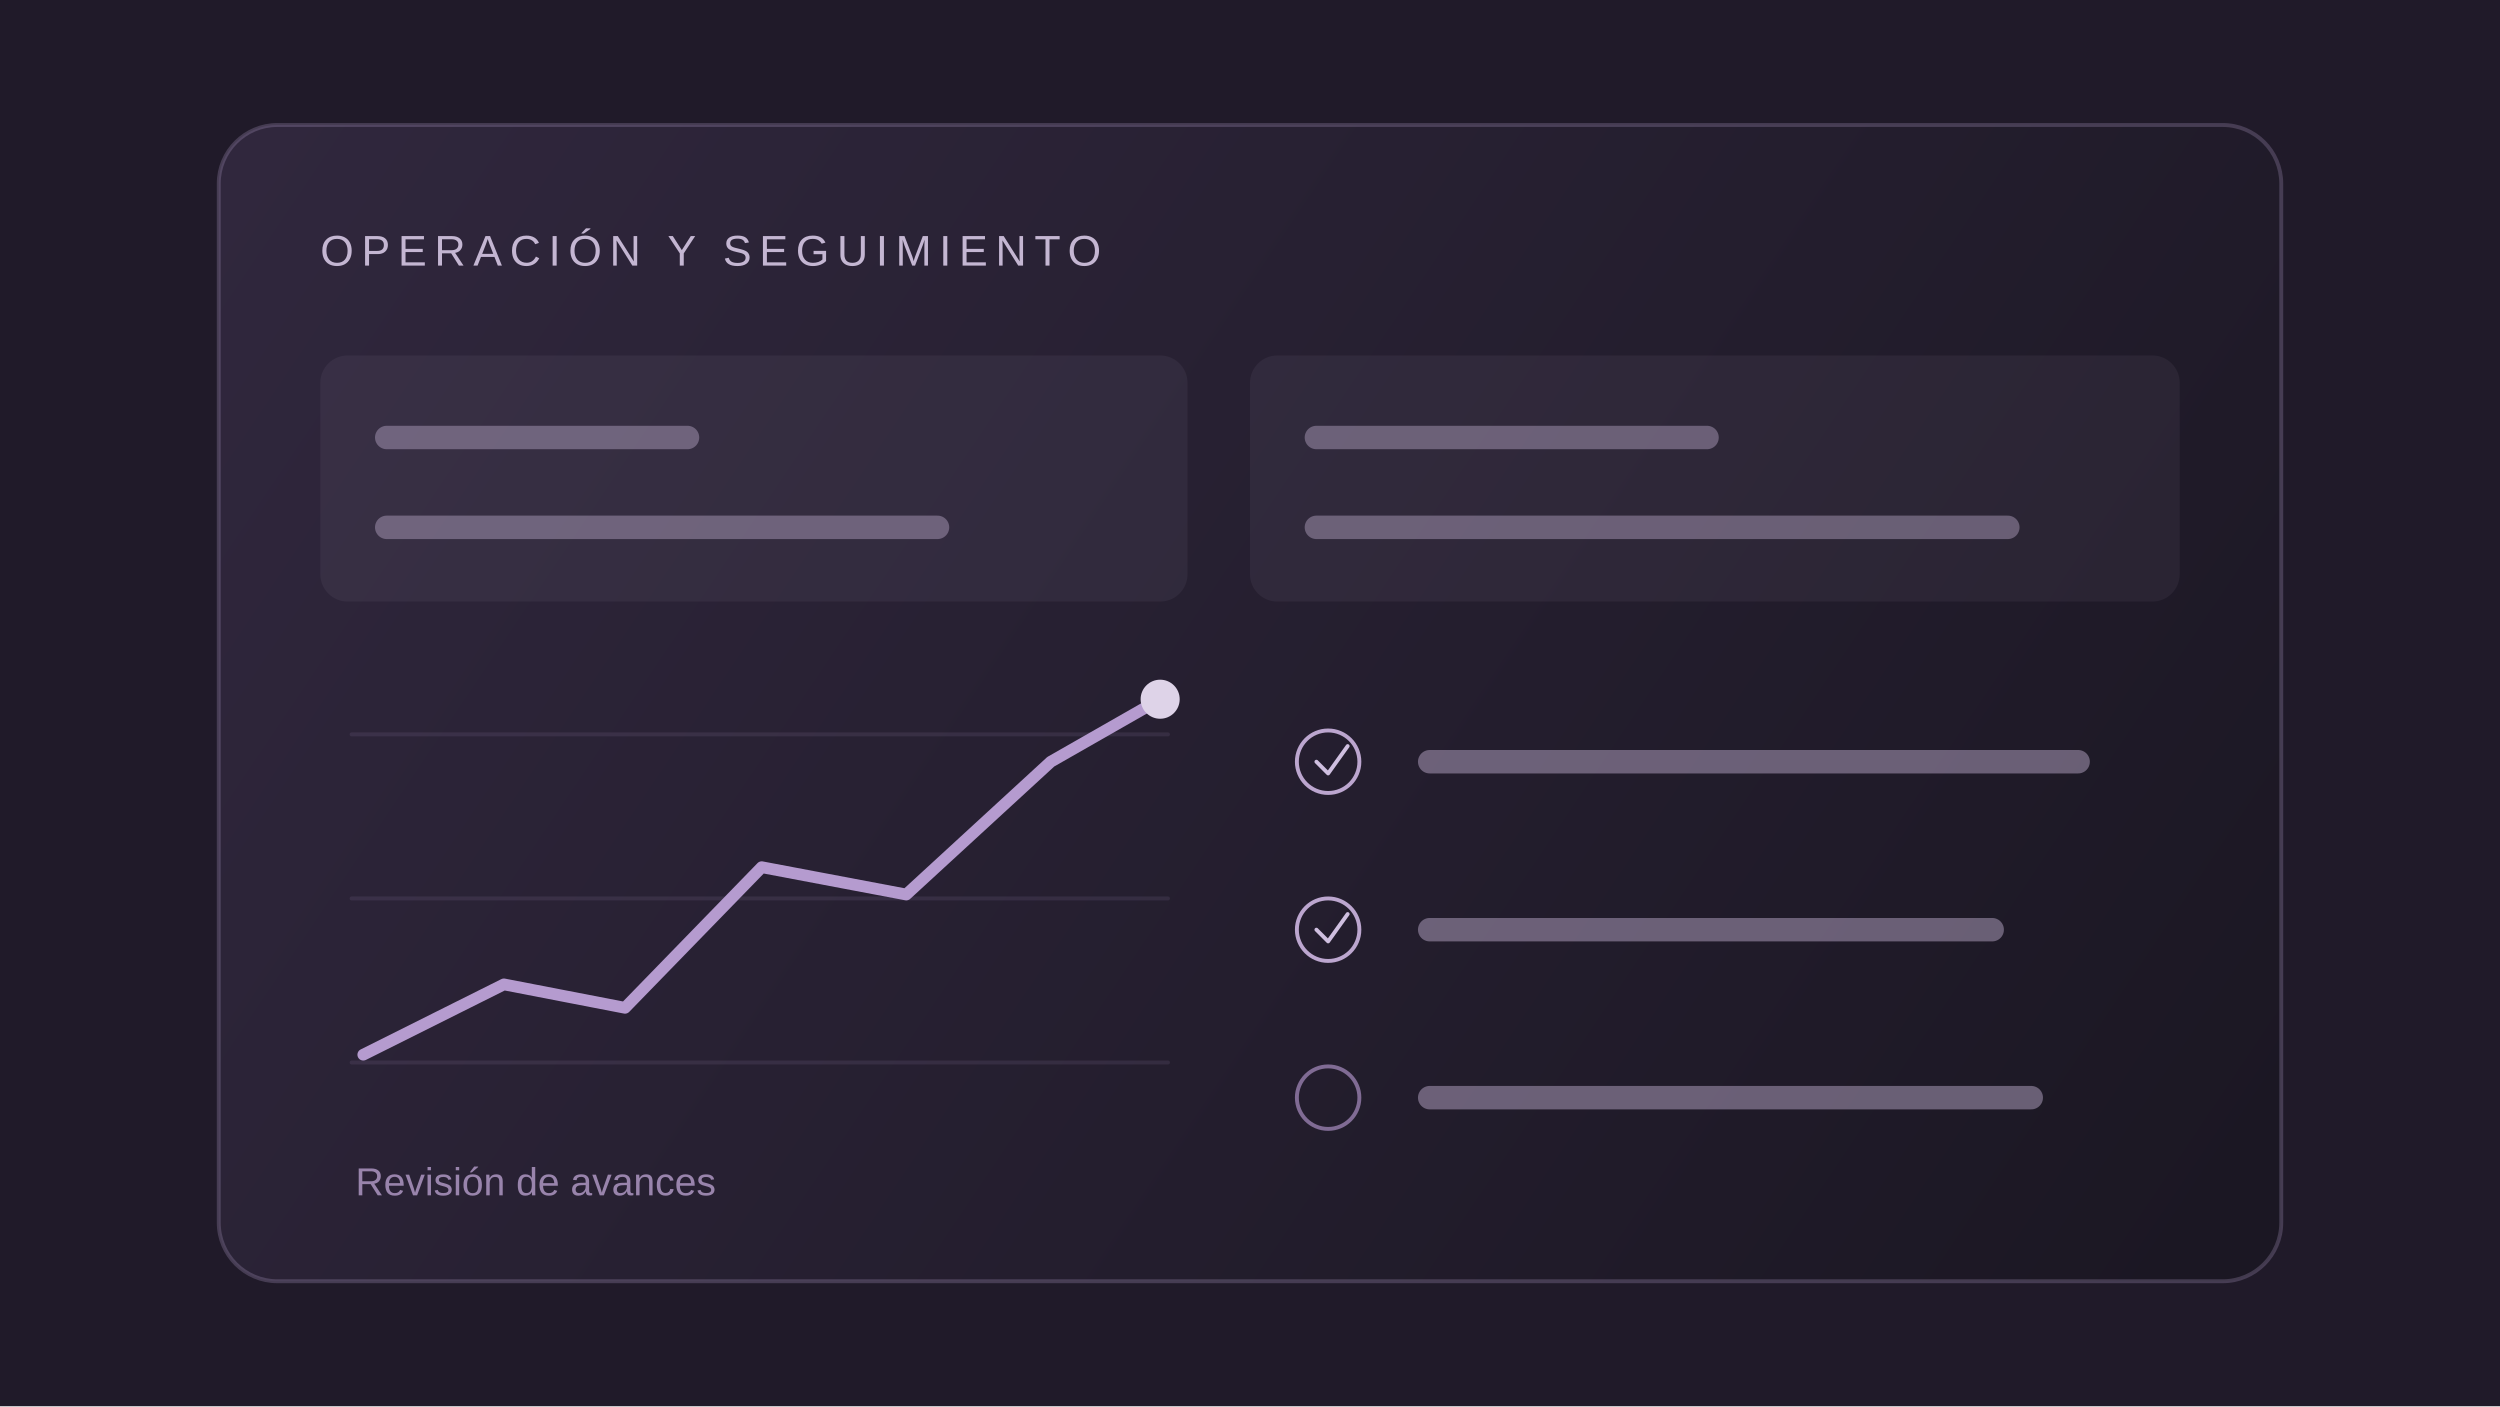
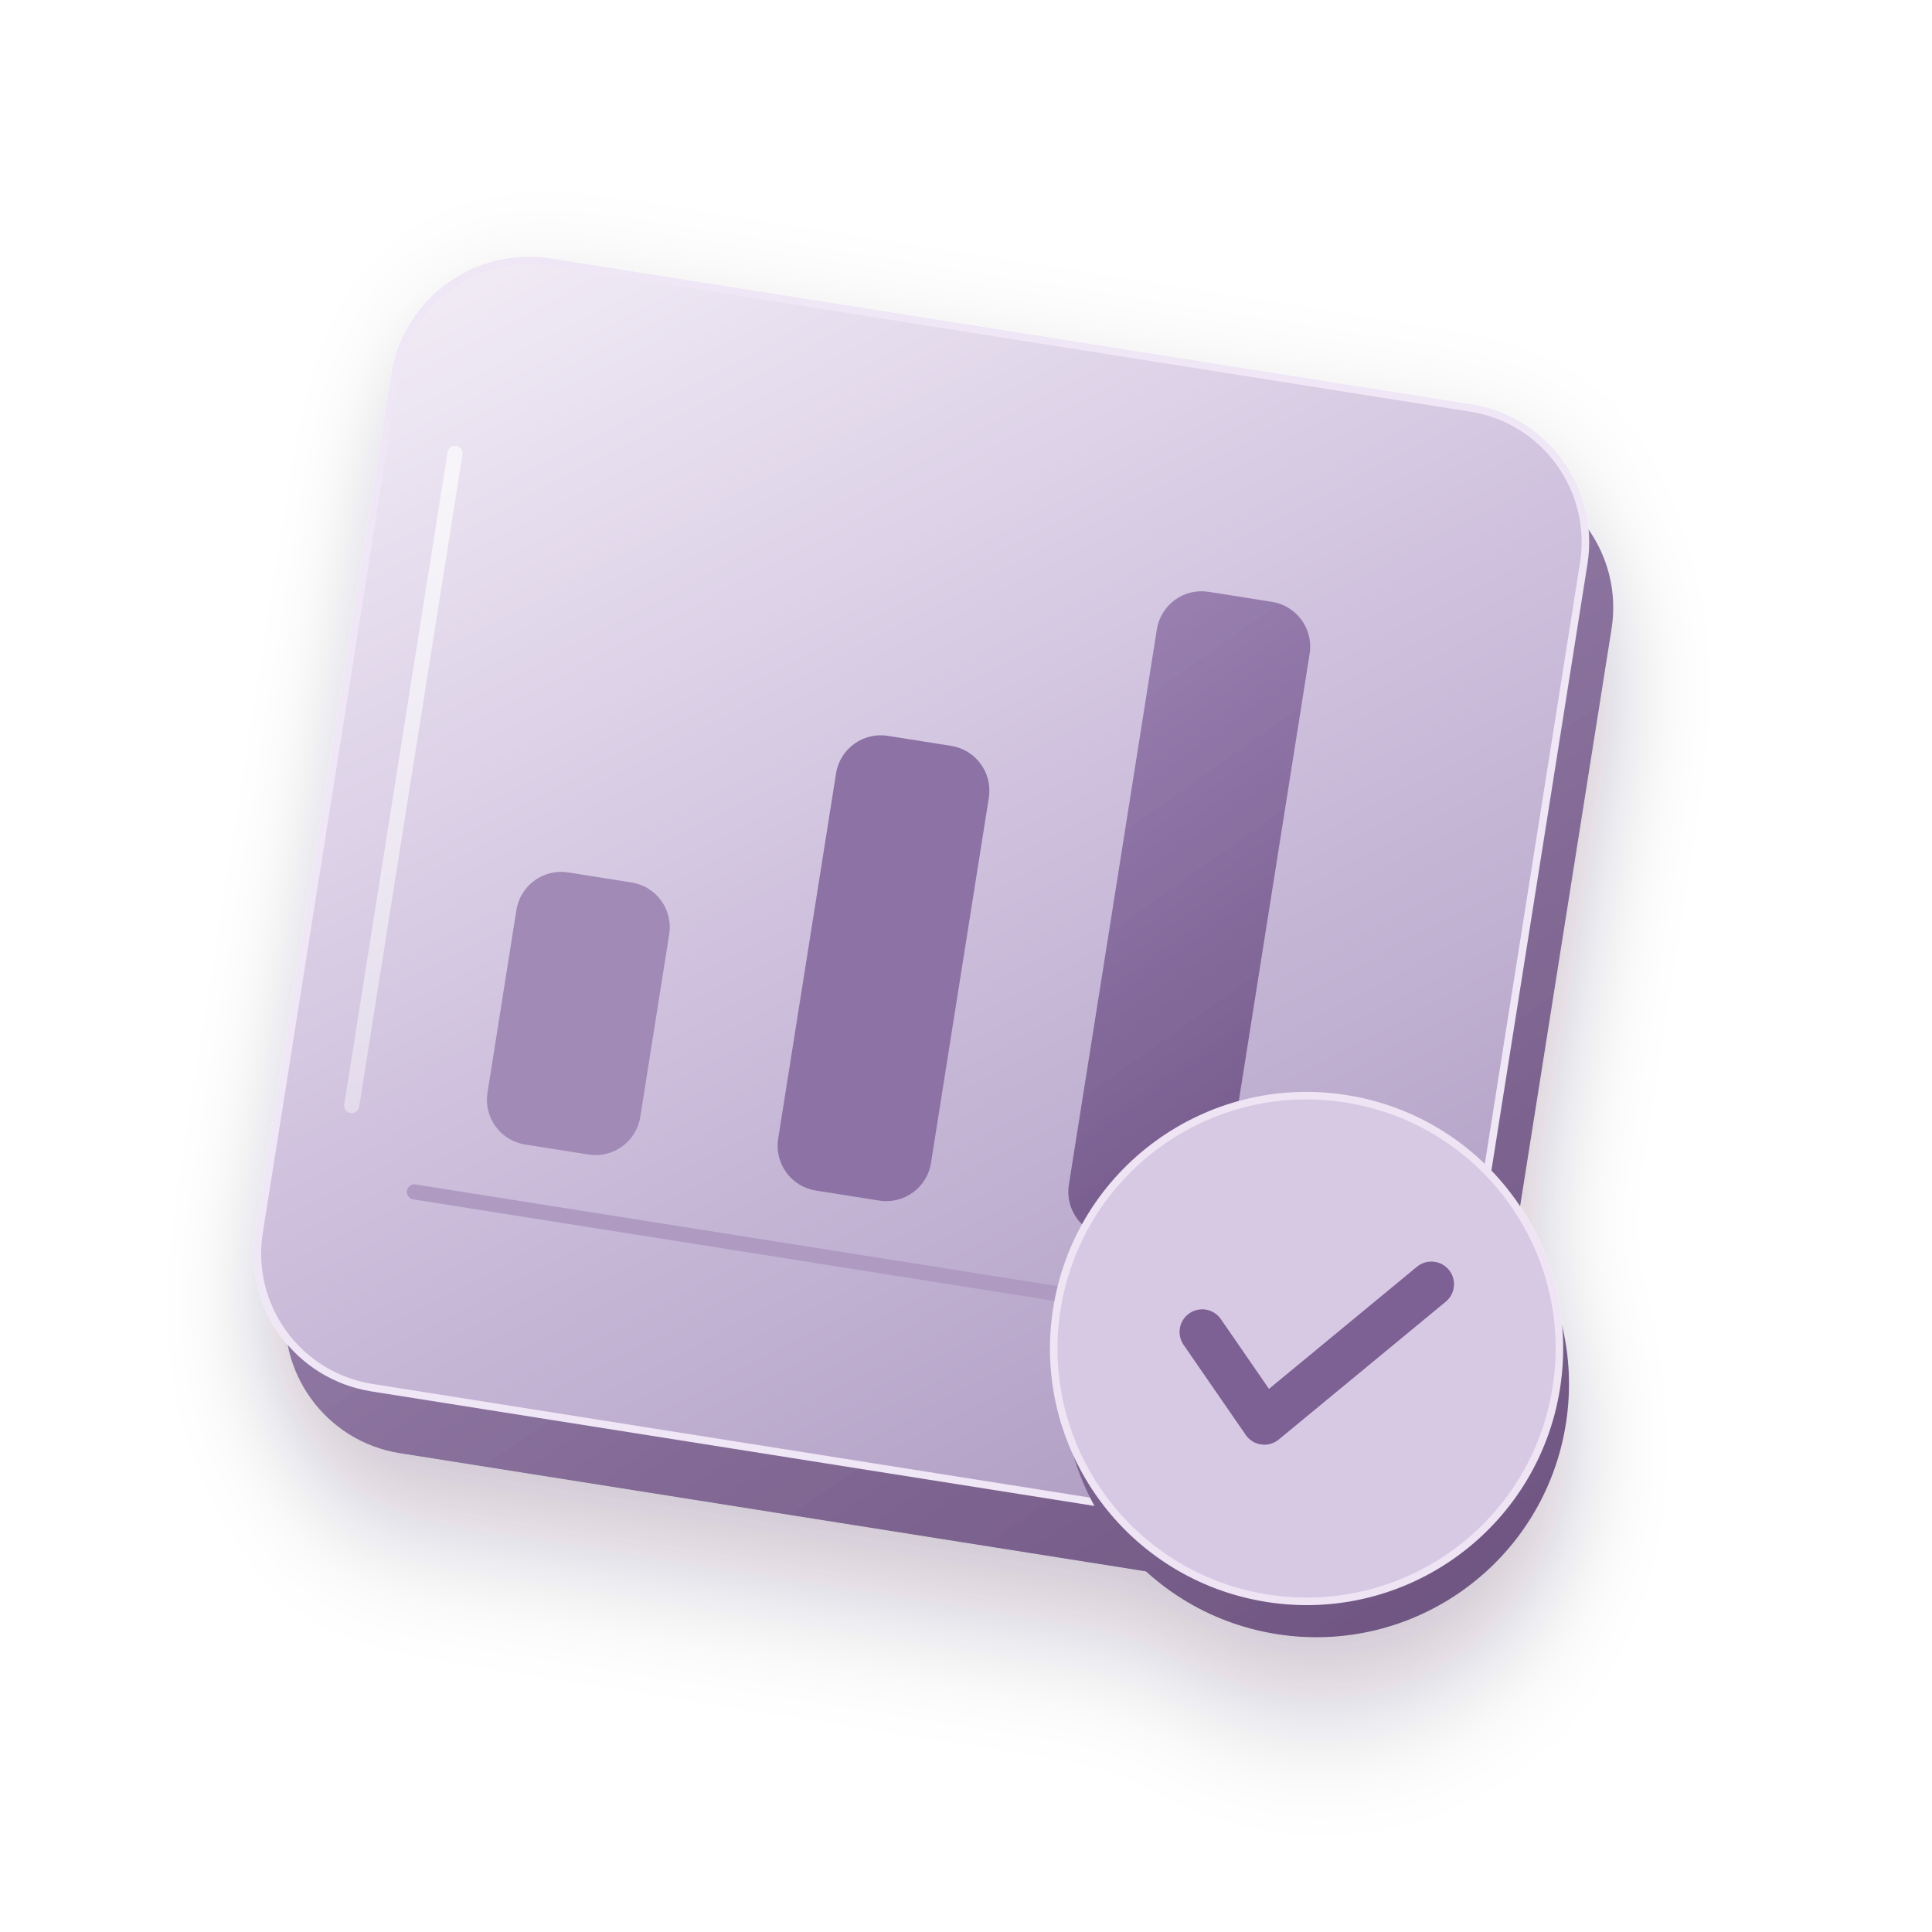
- <svg xmlns="http://www.w3.org/2000/svg" width="640" height="360" viewBox="0 0 640 360" fill="none">
+ <svg xmlns="http://www.w3.org/2000/svg" width="800" height="800" viewBox="0 0 512 512" fill="none">
  <defs>
-     <linearGradient id="surface" x1="75" y1="20" x2="550" y2="340" gradientUnits="userSpaceOnUse">
-       <stop stop-color="#30273d" />
-       <stop offset="1" stop-color="#1b1723" />
+     <linearGradient id="body" x1="125" y1="80" x2="395" y2="440" gradientUnits="userSpaceOnUse">
+       <stop stop-color="#f0eaf5" />
+       <stop offset=".45" stop-color="#cdbedc" />
+       <stop offset="1" stop-color="#a390b8" />
    </linearGradient>
-     <linearGradient id="metal" x1="160" y1="130" x2="235" y2="265" gradientUnits="userSpaceOnUse">
-       <stop stop-color="#d3cbdc" />
-       <stop offset=".5" stop-color="#686071" />
-       <stop offset="1" stop-color="#b0a4bc" />
+     <linearGradient id="edge" x1="100" y1="90" x2="420" y2="430" gradientUnits="userSpaceOnUse">
+       <stop stop-color="#aa94bf" />
+       <stop offset="1" stop-color="#6c527e" />
    </linearGradient>
+     <linearGradient id="glass" x1="145" y1="120" x2="345" y2="325" gradientUnits="userSpaceOnUse">
+       <stop stop-color="#b8a2cf" />
+       <stop offset=".6" stop-color="#8d73a5" />
+       <stop offset="1" stop-color="#6f5686" />
+     </linearGradient>
+     <linearGradient id="shine" x1="120" y1="100" x2="350" y2="370" gradientUnits="userSpaceOnUse">
+       <stop stop-color="#ffffff" stop-opacity=".7" />
+       <stop offset="1" stop-color="#ffffff" stop-opacity="0" />
+     </linearGradient>
+     <filter id="shadow" x="-40%" y="-40%" width="180%" height="190%">
+       <feDropShadow dx="4" dy="17" stdDeviation="15" flood-color="#241833" flood-opacity=".23" />
+     </filter>
  </defs>
-   <rect width="640" height="360" fill="#201a29" />
-   <g stroke-linecap="round" stroke-linejoin="round">
-     <rect x="56" y="32" width="528" height="296" rx="15" fill="url(#surface)" stroke="#bba7d1" stroke-opacity=".25" />
-     <text x="82" y="68" fill="#c4b6d2" font-family="Arial,sans-serif" font-size="11" letter-spacing="2">OPERACIÓN Y SEGUIMIENTO</text>
-     <rect x="82" y="91" width="222" height="63" rx="7" fill="#c0acd3" fill-opacity=".07" />
-     <rect x="320" y="91" width="238" height="63" rx="7" fill="#c0acd3" fill-opacity=".07" />
-     <path d="M99 112h77m-77 23h141m97-23h100m-100 23h177" stroke="#c6b5d5" stroke-opacity=".4" stroke-width="6" />
-     <path d="M90 188h209m-209 42h209m-209 42h209" stroke="#a68cbd" stroke-opacity=".13" />
-     <path d="M93 270 129 252 160 258 195 222 232 229 269 195 297 179" stroke="#b59bcf" stroke-width="3" />
-     <circle cx="297" cy="179" r="5" fill="#ded3e8" />
-     <text x="91" y="306" fill="#9984ac" font-family="Arial,sans-serif" font-size="10">Revisión de avances</text>
-     <path d="M366 195h166m-166 43h144m-144 43h154" stroke="#c6b5d5" stroke-opacity=".45" stroke-width="6" />
-     <circle cx="340" cy="195" r="8" stroke="#bca6cf" />
-     <path d="m337 195 3 3 5-7" stroke="#cfbfe0" />
-     <circle cx="340" cy="238" r="8" stroke="#bca6cf" />
-     <path d="m337 238 3 3 5-7" stroke="#cfbfe0" />
-     <circle cx="340" cy="281" r="8" stroke="#806b94" />
+   <g filter="url(#shadow)" transform="rotate(9 256 256)">
+     <rect x="92" y="105" width="319" height="302" rx="36" fill="url(#edge)" />
+     <rect x="82" y="89" width="319" height="302" rx="36" fill="url(#body)" stroke="#efe6f6" stroke-width="2" />
+     <path d="M121 338h230" stroke="#af9ac2" stroke-width="4" stroke-linecap="round" />
+     <rect x="136" y="248" width="41" height="73" rx="12" fill="#a18ab6" />
+     <rect x="214" y="199" width="41" height="122" rx="12" fill="#8d72a5" />
+     <rect x="292" y="148" width="41" height="173" rx="12" fill="url(#glass)" />
+     <circle cx="365" cy="351" r="67" fill="url(#edge)" />
+     <circle cx="361" cy="342" r="67" fill="#d7c9e4" stroke="#eee4f4" stroke-width="2" />
+     <path d="m333 342 20 21 38-43" stroke="#7d6094" stroke-width="12" stroke-linecap="round" stroke-linejoin="round" />
+     <path d="M101 143v175" stroke="url(#shine)" stroke-width="4" stroke-linecap="round" />
  </g>
</svg>
